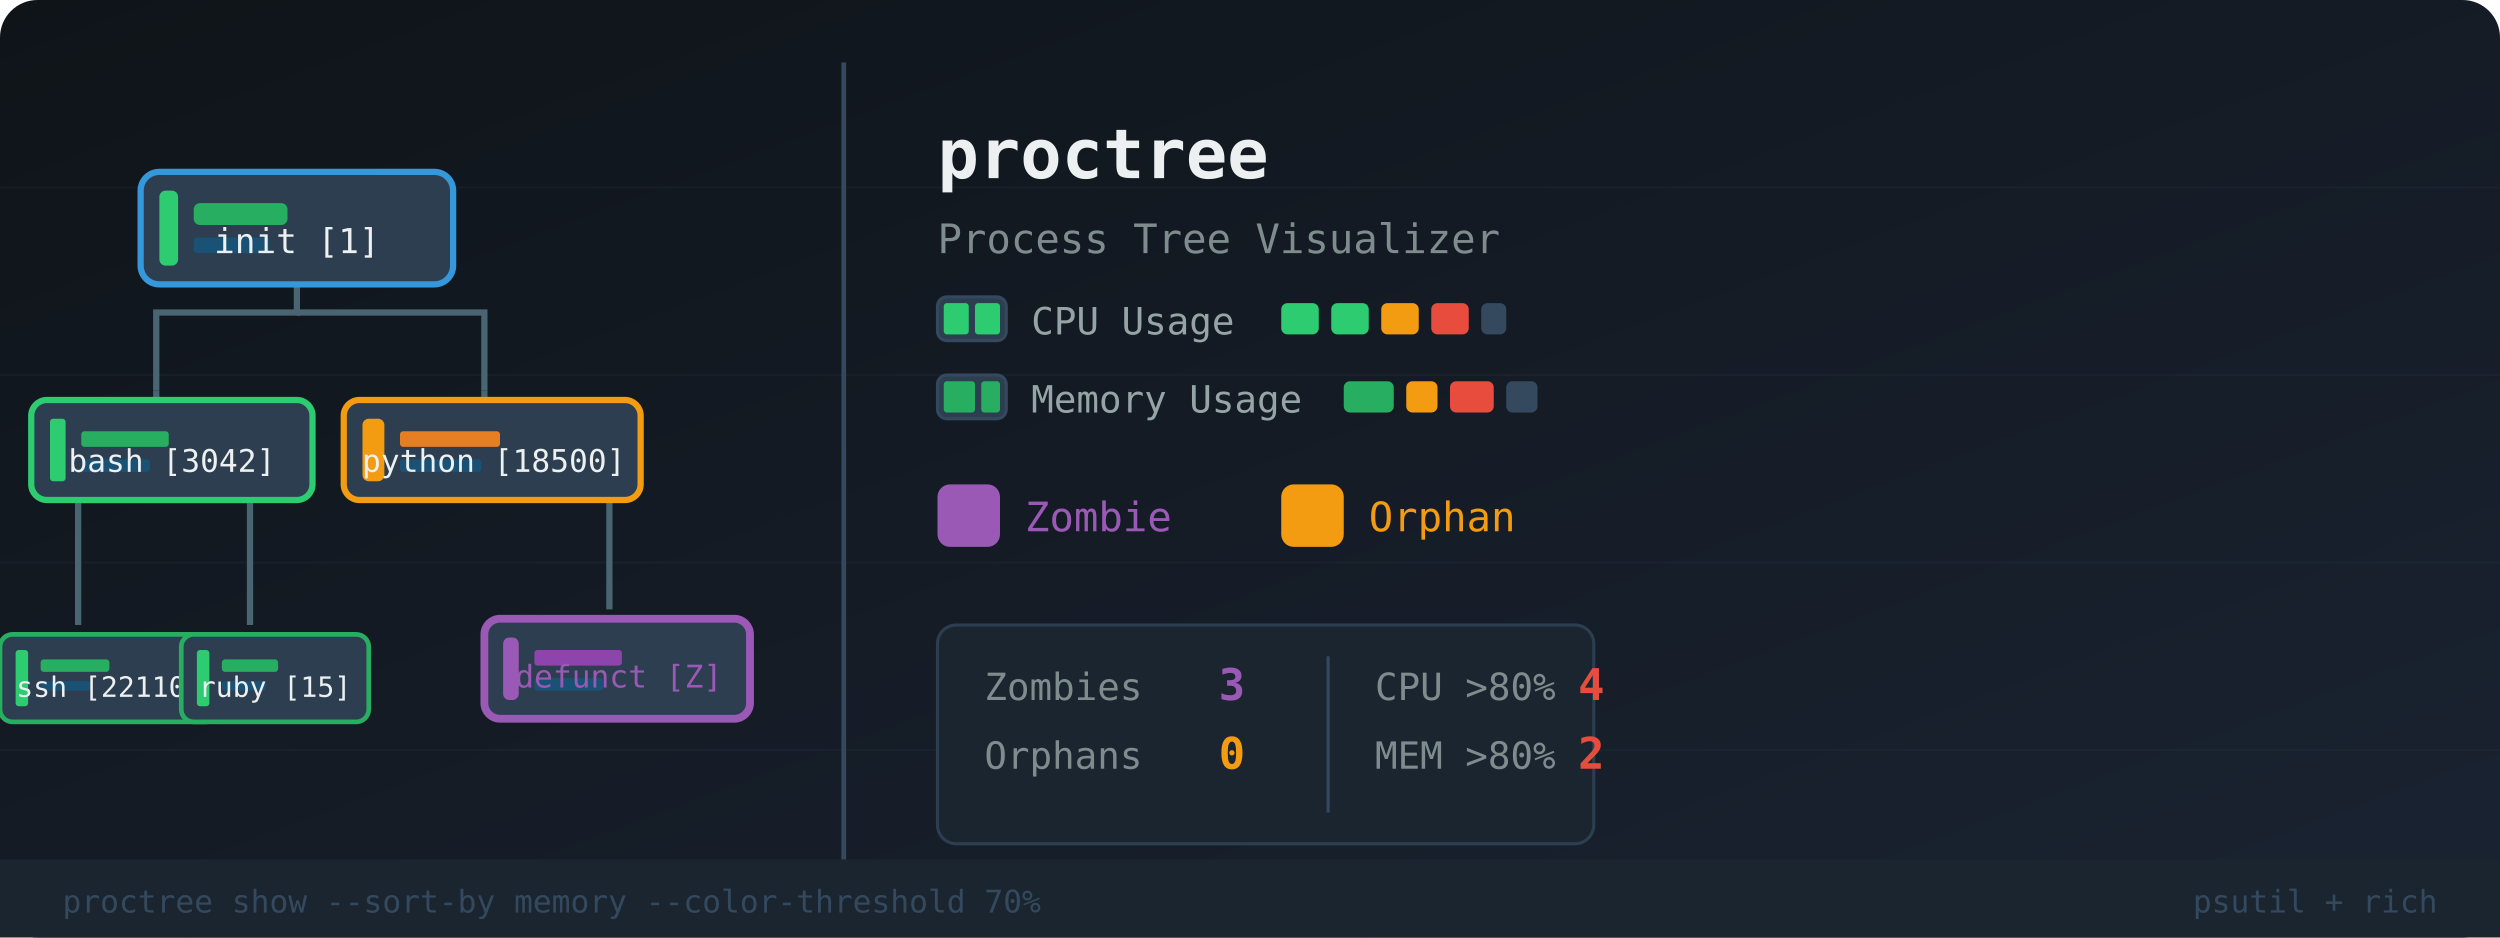
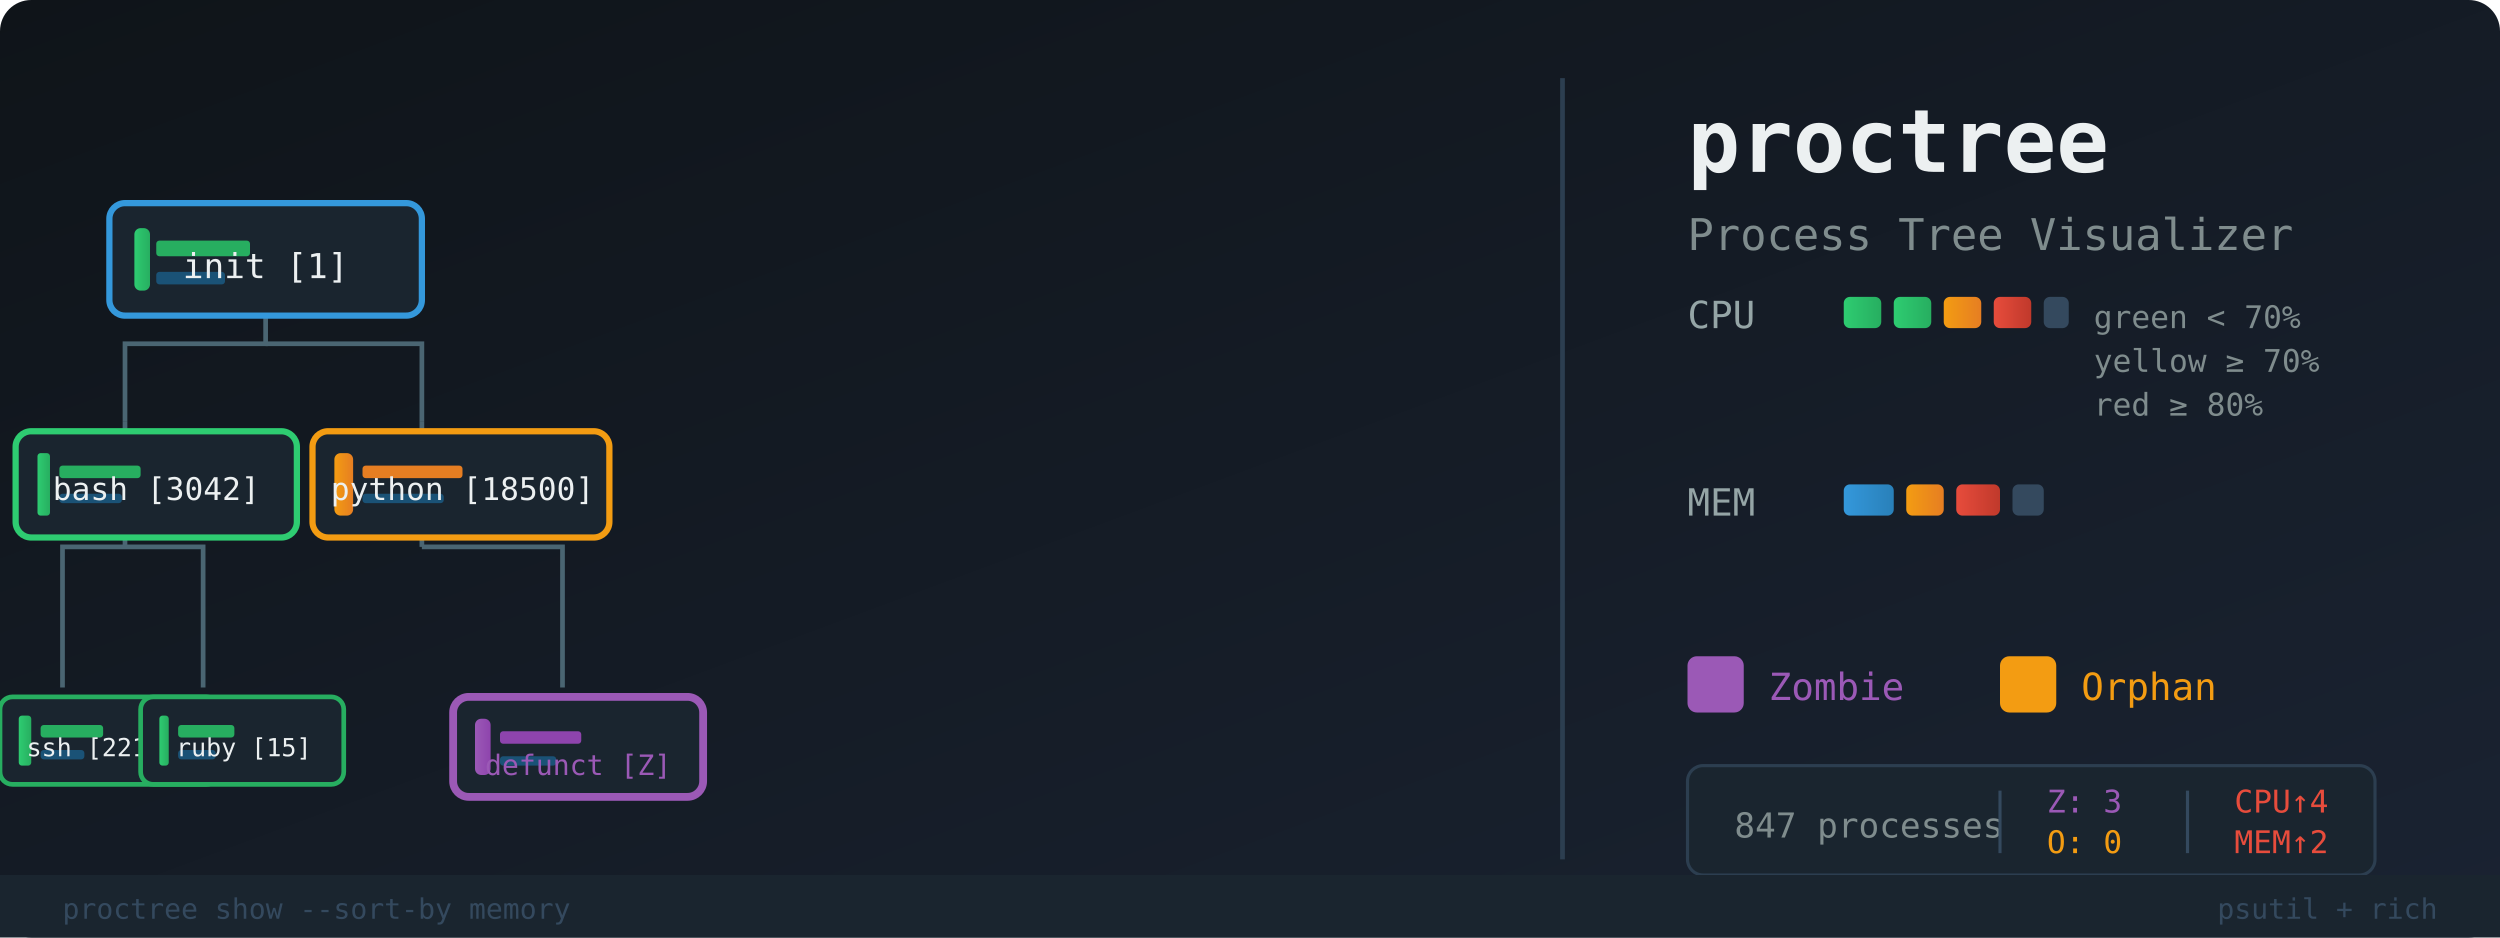
<svg xmlns="http://www.w3.org/2000/svg" viewBox="0 0 800 300" role="img" aria-label="proctree header">
  <defs>
    <linearGradient id="bg" x1="0%" y1="0%" x2="100%" y2="100%">
-       <stop offset="0%" style="stop-color:#0f1419;stop-opacity:1" />
-       <stop offset="100%" style="stop-color:#1a2332;stop-opacity:1" />
+       <stop offset="0%" style="stop-color:#0f1419" />
+       <stop offset="100%" style="stop-color:#1a2332" />
    </linearGradient>
-     <linearGradient id="greenBar" x1="0%" y1="0%" x2="100%" y2="0%">
-       <stop offset="0%" style="stop-color:#2ecc71;stop-opacity:1" />
-       <stop offset="100%" style="stop-color:#27ae60;stop-opacity:1" />
+     <linearGradient id="cpuGreen" x1="0%" y1="0%" x2="100%" y2="0%">
+       <stop offset="0%" style="stop-color:#2ecc71" />
+       <stop offset="100%" style="stop-color:#27ae60" />
    </linearGradient>
-     <linearGradient id="yellowBar" x1="0%" y1="0%" x2="100%" y2="0%">
-       <stop offset="0%" style="stop-color:#f39c12;stop-opacity:1" />
-       <stop offset="100%" style="stop-color:#e67e22;stop-opacity:1" />
+     <linearGradient id="cpuYellow" x1="0%" y1="0%" x2="100%" y2="0%">
+       <stop offset="0%" style="stop-color:#f39c12" />
+       <stop offset="100%" style="stop-color:#e67e22" />
    </linearGradient>
-     <linearGradient id="redBar" x1="0%" y1="0%" x2="100%" y2="0%">
-       <stop offset="0%" style="stop-color:#e74c3c;stop-opacity:1" />
-       <stop offset="100%" style="stop-color:#c0392b;stop-opacity:1" />
+     <linearGradient id="cpuRed" x1="0%" y1="0%" x2="100%" y2="0%">
+       <stop offset="0%" style="stop-color:#e74c3c" />
+       <stop offset="100%" style="stop-color:#c0392b" />
+     </linearGradient>
+     <linearGradient id="memGrad" x1="0%" y1="0%" x2="100%" y2="0%">
+       <stop offset="0%" style="stop-color:#3498db" />
+       <stop offset="100%" style="stop-color:#2980b9" />
    </linearGradient>
    <linearGradient id="zombieGrad" x1="0%" y1="0%" x2="100%" y2="0%">
-       <stop offset="0%" style="stop-color:#9b59b6;stop-opacity:1" />
-       <stop offset="100%" style="stop-color:#8e44ad;stop-opacity:1" />
+       <stop offset="0%" style="stop-color:#9b59b6" />
+       <stop offset="100%" style="stop-color:#8e44ad" />
    </linearGradient>
  </defs>
-   <rect width="800" height="300" fill="url(#bg)" rx="12" ry="12" />
-   <g stroke="#2c3e50" stroke-width="0.5" opacity="0.2">
-     <line x1="0" y1="60" x2="800" y2="60" />
-     <line x1="0" y1="120" x2="800" y2="120" />
-     <line x1="0" y1="180" x2="800" y2="180" />
-     <line x1="0" y1="240" x2="800" y2="240" />
+   <rect width="800" height="300" fill="url(#bg)" rx="10" />
+   <g stroke="#4a6572" stroke-width="1.5" fill="none">
+     <path d="M 85 95 L 85 110 L 40 110 L 40 135" />
+     <path d="M 85 110 L 135 110 L 135 135" />
+     <path d="M 40 135 L 40 175" />
+     <path d="M 40 175 L 20 175 L 20 220" />
+     <path d="M 40 175 L 65 175 L 65 220" />
+     <path d="M 135 135 L 135 175" />
+     <path d="M 135 175 L 180 175 L 180 220" />
  </g>
-   <g stroke="#4a6572" stroke-width="2" fill="none">
-     <path d="M 95 85 L 95 100 L 50 100 L 50 125" />
-     <path d="M 95 100 L 155 100 L 155 125" />
-     <path d="M 50 125 L 50 160" />
-     <path d="M 50 160 L 25 160 L 25 200" />
-     <path d="M 50 160 L 80 160 L 80 200" />
-     <path d="M 155 125 L 155 155" />
-     <path d="M 155 155 L 195 155 L 195 195" />
+   <g transform="translate(35, 65)">
+     <rect width="100" height="36" rx="5" fill="#1a252f" stroke="#3498db" stroke-width="2" />
+     <rect x="8" y="8" width="5" height="20" rx="2" fill="url(#cpuGreen)" />
+     <rect x="15" y="12" width="30" height="5" rx="1" fill="#27ae60" />
+     <rect x="15" y="22" width="22" height="4" rx="1" fill="#1a5276" />
+     <text x="50" y="24" font-family="monospace" font-size="11" fill="#ecf0f1" text-anchor="middle">init [1]</text>
  </g>
-   <rect x="45" y="55" width="100" height="36" rx="6" fill="#2c3e50" stroke="#3498db" stroke-width="2" />
-   <rect x="51" y="61" width="6" height="24" rx="2" fill="#2ecc71" />
-   <rect x="62" y="65" width="30" height="7" rx="2" fill="#27ae60" />
-   <rect x="62" y="76" width="24" height="5" rx="1" fill="#1a5276" />
-   <text x="95" y="81" font-family="monospace" font-size="11" fill="#ecf0f1" text-anchor="middle">init [1]</text>
-   <rect x="10" y="128" width="90" height="32" rx="5" fill="#2c3e50" stroke="#2ecc71" stroke-width="2" />
-   <rect x="16" y="134" width="5" height="20" rx="1" fill="#2ecc71" />
-   <rect x="26" y="138" width="28" height="5" rx="1" fill="#27ae60" />
-   <rect x="26" y="147" width="22" height="4" rx="1" fill="#1a5276" />
-   <text x="55" y="151" font-family="monospace" font-size="10" fill="#ecf0f1" text-anchor="middle">bash [3042]</text>
-   <rect x="110" y="128" width="95" height="32" rx="5" fill="#2c3e50" stroke="#f39c12" stroke-width="2" />
-   <rect x="116" y="134" width="7" height="20" rx="2" fill="#f39c12" />
-   <rect x="128" y="138" width="32" height="5" rx="1" fill="#e67e22" />
-   <rect x="128" y="147" width="26" height="4" rx="1" fill="#1a5276" />
-   <text x="158" y="151" font-family="monospace" font-size="10" fill="#ecf0f1" text-anchor="middle">python [18500]</text>
-   <rect x="0" y="203" width="70" height="28" rx="4" fill="#2c3e50" stroke="#27ae60" stroke-width="1.5" />
-   <rect x="5" y="208" width="4" height="18" rx="1" fill="#2ecc71" />
-   <rect x="13" y="211" width="22" height="4" rx="1" fill="#27ae60" />
-   <rect x="13" y="218" width="16" height="3" rx="1" fill="#1a5276" />
-   <text x="35" y="223" font-family="monospace" font-size="9" fill="#ecf0f1" text-anchor="middle">ssh [22110]</text>
-   <rect x="58" y="203" width="60" height="28" rx="4" fill="#2c3e50" stroke="#27ae60" stroke-width="1.5" />
-   <rect x="63" y="208" width="4" height="18" rx="1" fill="#2ecc71" />
-   <rect x="71" y="211" width="18" height="4" rx="1" fill="#27ae60" />
-   <rect x="71" y="218" width="14" height="3" rx="1" fill="#1a5276" />
-   <text x="88" y="223" font-family="monospace" font-size="9" fill="#ecf0f1" text-anchor="middle">ruby [15]</text>
-   <rect x="155" y="198" width="85" height="32" rx="5" fill="#2c3e50" stroke="#9b59b6" stroke-width="2.5" />
-   <rect x="161" y="204" width="5" height="20" rx="2" fill="#9b59b6" />
-   <rect x="171" y="208" width="28" height="5" rx="1" fill="#8e44ad" />
-   <rect x="171" y="217" width="22" height="4" rx="1" fill="#1a5276" />
-   <text x="198" y="220" font-family="monospace" font-size="10" fill="#9b59b6" text-anchor="middle">defunct [Z]</text>
-   <line x1="270" y1="20" x2="270" y2="280" stroke="#34495e" stroke-width="1.5" />
-   <g transform="translate(300, 35)">
-     <text x="0" y="22" font-family="monospace" font-size="22" fill="#ecf0f1" font-weight="bold">proctree</text>
-     <text x="0" y="46" font-family="monospace" font-size="13" fill="#7f8c8d">Process Tree Visualizer</text>
+   <g transform="translate(5, 138)">
+     <rect width="90" height="34" rx="5" fill="#1a252f" stroke="#2ecc71" stroke-width="2" />
+     <rect x="7" y="7" width="4" height="20" rx="1" fill="url(#cpuGreen)" />
+     <rect x="14" y="11" width="26" height="4" rx="1" fill="#27ae60" />
+     <rect x="14" y="20" width="20" height="3" rx="1" fill="#1a5276" />
+     <text x="45" y="22" font-family="monospace" font-size="10" fill="#ecf0f1" text-anchor="middle">bash [3042]</text>
  </g>
-   <g transform="translate(300, 95)">
-     <rect x="0" y="0" width="22" height="14" rx="3" fill="#2c3e50" stroke="#34495e" stroke-width="1" />
-     <rect x="2" y="2" width="8" height="10" rx="1" fill="#2ecc71" />
-     <rect x="12" y="2" width="8" height="10" rx="1" fill="#2ecc71" />
-     <text x="30" y="12" font-family="monospace" font-size="12" fill="#95a5a6">CPU Usage</text>
-     <rect x="110" y="2" width="12" height="10" rx="2" fill="#2ecc71" />
-     <rect x="126" y="2" width="12" height="10" rx="2" fill="#2ecc71" />
-     <rect x="142" y="2" width="12" height="10" rx="2" fill="#f39c12" />
-     <rect x="158" y="2" width="12" height="10" rx="2" fill="#e74c3c" />
-     <rect x="174" y="2" width="8" height="10" rx="2" fill="#34495e" />
+   <g transform="translate(100, 138)">
+     <rect width="95" height="34" rx="5" fill="#1a252f" stroke="#f39c12" stroke-width="2" />
+     <rect x="7" y="7" width="6" height="20" rx="2" fill="url(#cpuYellow)" />
+     <rect x="16" y="11" width="32" height="4" rx="1" fill="#e67e22" />
+     <rect x="16" y="20" width="26" height="3" rx="1" fill="#1a5276" />
+     <text x="48" y="22" font-family="monospace" font-size="10" fill="#ecf0f1" text-anchor="middle">python [18500]</text>
  </g>
-   <g transform="translate(300, 120)">
-     <rect x="0" y="0" width="22" height="14" rx="3" fill="#2c3e50" stroke="#34495e" stroke-width="1" />
-     <rect x="2" y="2" width="10" height="10" rx="1" fill="#27ae60" />
-     <rect x="14" y="2" width="6" height="10" rx="1" fill="#27ae60" />
-     <text x="30" y="12" font-family="monospace" font-size="12" fill="#95a5a6">Memory Usage</text>
-     <rect x="130" y="2" width="16" height="10" rx="2" fill="#27ae60" />
-     <rect x="150" y="2" width="10" height="10" rx="2" fill="#f39c12" />
-     <rect x="164" y="2" width="14" height="10" rx="2" fill="#e74c3c" />
-     <rect x="182" y="2" width="10" height="10" rx="2" fill="#34495e" />
+   <g transform="translate(0, 223)">
+     <rect width="70" height="28" rx="4" fill="#1a252f" stroke="#27ae60" stroke-width="1.5" />
+     <rect x="6" y="6" width="4" height="16" rx="1" fill="url(#cpuGreen)" />
+     <rect x="13" y="9" width="20" height="4" rx="1" fill="#27ae60" />
+     <rect x="13" y="17" width="14" height="3" rx="1" fill="#1a5276" />
+     <text x="35" y="19" font-family="monospace" font-size="8" fill="#ecf0f1" text-anchor="middle">ssh [22110]</text>
  </g>
-   <g transform="translate(300, 155)">
-     <rect x="0" y="0" width="20" height="20" rx="4" fill="#9b59b6" />
-     <text x="28" y="15" font-family="monospace" font-size="13" fill="#9b59b6">Zombie</text>
-     <rect x="110" y="0" width="20" height="20" rx="4" fill="#f39c12" />
-     <text x="138" y="15" font-family="monospace" font-size="13" fill="#f39c12">Orphan</text>
+   <g transform="translate(45, 223)">
+     <rect width="65" height="28" rx="4" fill="#1a252f" stroke="#27ae60" stroke-width="1.5" />
+     <rect x="6" y="6" width="3" height="16" rx="1" fill="url(#cpuGreen)" />
+     <rect x="12" y="9" width="18" height="4" rx="1" fill="#27ae60" />
+     <rect x="12" y="17" width="12" height="3" rx="1" fill="#1a5276" />
+     <text x="33" y="19" font-family="monospace" font-size="8" fill="#ecf0f1" text-anchor="middle">ruby [15]</text>
  </g>
-   <g transform="translate(300, 200)">
-     <rect x="0" y="0" width="210" height="70" rx="6" fill="#1a252f" stroke="#2c3e50" stroke-width="1" />
-     <text x="15" y="24" font-family="monospace" font-size="12" fill="#7f8c8d">Zombies</text>
-     <text x="90" y="24" font-family="monospace" font-size="14" fill="#9b59b6" font-weight="bold">3</text>
-     <text x="15" y="46" font-family="monospace" font-size="12" fill="#7f8c8d">Orphans</text>
-     <text x="90" y="46" font-family="monospace" font-size="14" fill="#f39c12" font-weight="bold">0</text>
-     <line x1="125" y1="10" x2="125" y2="60" stroke="#34495e" stroke-width="1" />
-     <text x="140" y="24" font-family="monospace" font-size="12" fill="#7f8c8d">CPU &gt;80%</text>
-     <text x="205" y="24" font-family="monospace" font-size="14" fill="#e74c3c" font-weight="bold">4</text>
-     <text x="140" y="46" font-family="monospace" font-size="12" fill="#7f8c8d">MEM &gt;80%</text>
-     <text x="205" y="46" font-family="monospace" font-size="14" fill="#e74c3c" font-weight="bold">2</text>
+   <g transform="translate(145, 223)">
+     <rect width="80" height="32" rx="5" fill="#1a252f" stroke="#9b59b6" stroke-width="2.5" />
+     <rect x="7" y="7" width="5" height="18" rx="2" fill="url(#zombieGrad)" />
+     <rect x="15" y="11" width="26" height="4" rx="1" fill="#8e44ad" />
+     <rect x="15" y="19" width="18" height="3" rx="1" fill="#1a5276" />
+     <text x="40" y="25" font-family="monospace" font-size="9" fill="#9b59b6" text-anchor="middle">defunct [Z]</text>
  </g>
-   <rect x="0" y="275" width="800" height="25" fill="#1a252f" />
-   <text x="20" y="292" font-family="monospace" font-size="10" fill="#34495e">proctree show --sort-by memory --color-threshold 70%</text>
-   <text x="780" y="292" font-family="monospace" font-size="10" fill="#34495e" text-anchor="end">psutil + rich</text>
+   <line x1="500" y1="25" x2="500" y2="275" stroke="#2c3e50" stroke-width="1.5" />
+   <text x="540" y="55" font-family="monospace" font-size="28" fill="#ecf0f1" font-weight="bold">proctree</text>
+   <text x="540" y="80" font-family="monospace" font-size="14" fill="#7f8c8d">Process Tree Visualizer</text>
+   <g transform="translate(540, 105)">
+     <text x="0" y="0" font-family="monospace" font-size="12" fill="#95a5a6">CPU</text>
+     <g transform="translate(50, -10)">
+       <rect x="0" y="0" width="12" height="10" rx="2" fill="url(#cpuGreen)" />
+       <rect x="16" y="0" width="12" height="10" rx="2" fill="url(#cpuGreen)" />
+       <rect x="32" y="0" width="12" height="10" rx="2" fill="url(#cpuYellow)" />
+       <rect x="48" y="0" width="12" height="10" rx="2" fill="url(#cpuRed)" />
+       <rect x="64" y="0" width="8" height="10" rx="2" fill="#34495e" />
+     </g>
+     <text x="130" y="0" font-family="monospace" font-size="10" fill="#7f8c8d">green &lt; 70%</text>
+     <text x="130" y="14" font-family="monospace" font-size="10" fill="#7f8c8d">yellow ≥ 70%</text>
+     <text x="130" y="28" font-family="monospace" font-size="10" fill="#7f8c8d">red ≥ 80%</text>
+   </g>
+   <g transform="translate(540, 165)">
+     <text x="0" y="0" font-family="monospace" font-size="12" fill="#95a5a6">MEM</text>
+     <g transform="translate(50, -10)">
+       <rect x="0" y="0" width="16" height="10" rx="2" fill="url(#memGrad)" />
+       <rect x="20" y="0" width="12" height="10" rx="2" fill="url(#cpuYellow)" />
+       <rect x="36" y="0" width="14" height="10" rx="2" fill="url(#cpuRed)" />
+       <rect x="54" y="0" width="10" height="10" rx="2" fill="#34495e" />
+     </g>
+   </g>
+   <g transform="translate(540, 210)">
+     <rect x="0" y="0" width="18" height="18" rx="3" fill="#9b59b6" />
+     <text x="26" y="14" font-family="monospace" font-size="12" fill="#9b59b6">Zombie</text>
+     <rect x="100" y="0" width="18" height="18" rx="3" fill="#f39c12" />
+     <text x="126" y="14" font-family="monospace" font-size="12" fill="#f39c12">Orphan</text>
+   </g>
+   <g transform="translate(540, 245)">
+     <rect x="0" y="0" width="220" height="35" rx="5" fill="#1a252f" stroke="#2c3e50" />
+     <text x="15" y="23" font-family="monospace" font-size="11" fill="#7f8c8d">847 processes</text>
+     <line x1="100" y1="8" x2="100" y2="28" stroke="#34495e" stroke-width="1" />
+     <text x="115" y="15" font-family="monospace" font-size="10" fill="#9b59b6">Z: 3</text>
+     <text x="115" y="28" font-family="monospace" font-size="10" fill="#f39c12">O: 0</text>
+     <line x1="160" y1="8" x2="160" y2="28" stroke="#34495e" stroke-width="1" />
+     <text x="175" y="15" font-family="monospace" font-size="10" fill="#e74c3c">CPU↑4</text>
+     <text x="175" y="28" font-family="monospace" font-size="10" fill="#e74c3c">MEM↑2</text>
+   </g>
+   <rect x="0" y="280" width="800" height="20" fill="#1a252f" rx="0" />
+   <text x="20" y="294" font-family="monospace" font-size="9" fill="#34495e">proctree show --sort-by memory</text>
+   <text x="780" y="294" font-family="monospace" font-size="9" fill="#34495e" text-anchor="end">psutil + rich</text>
</svg>
